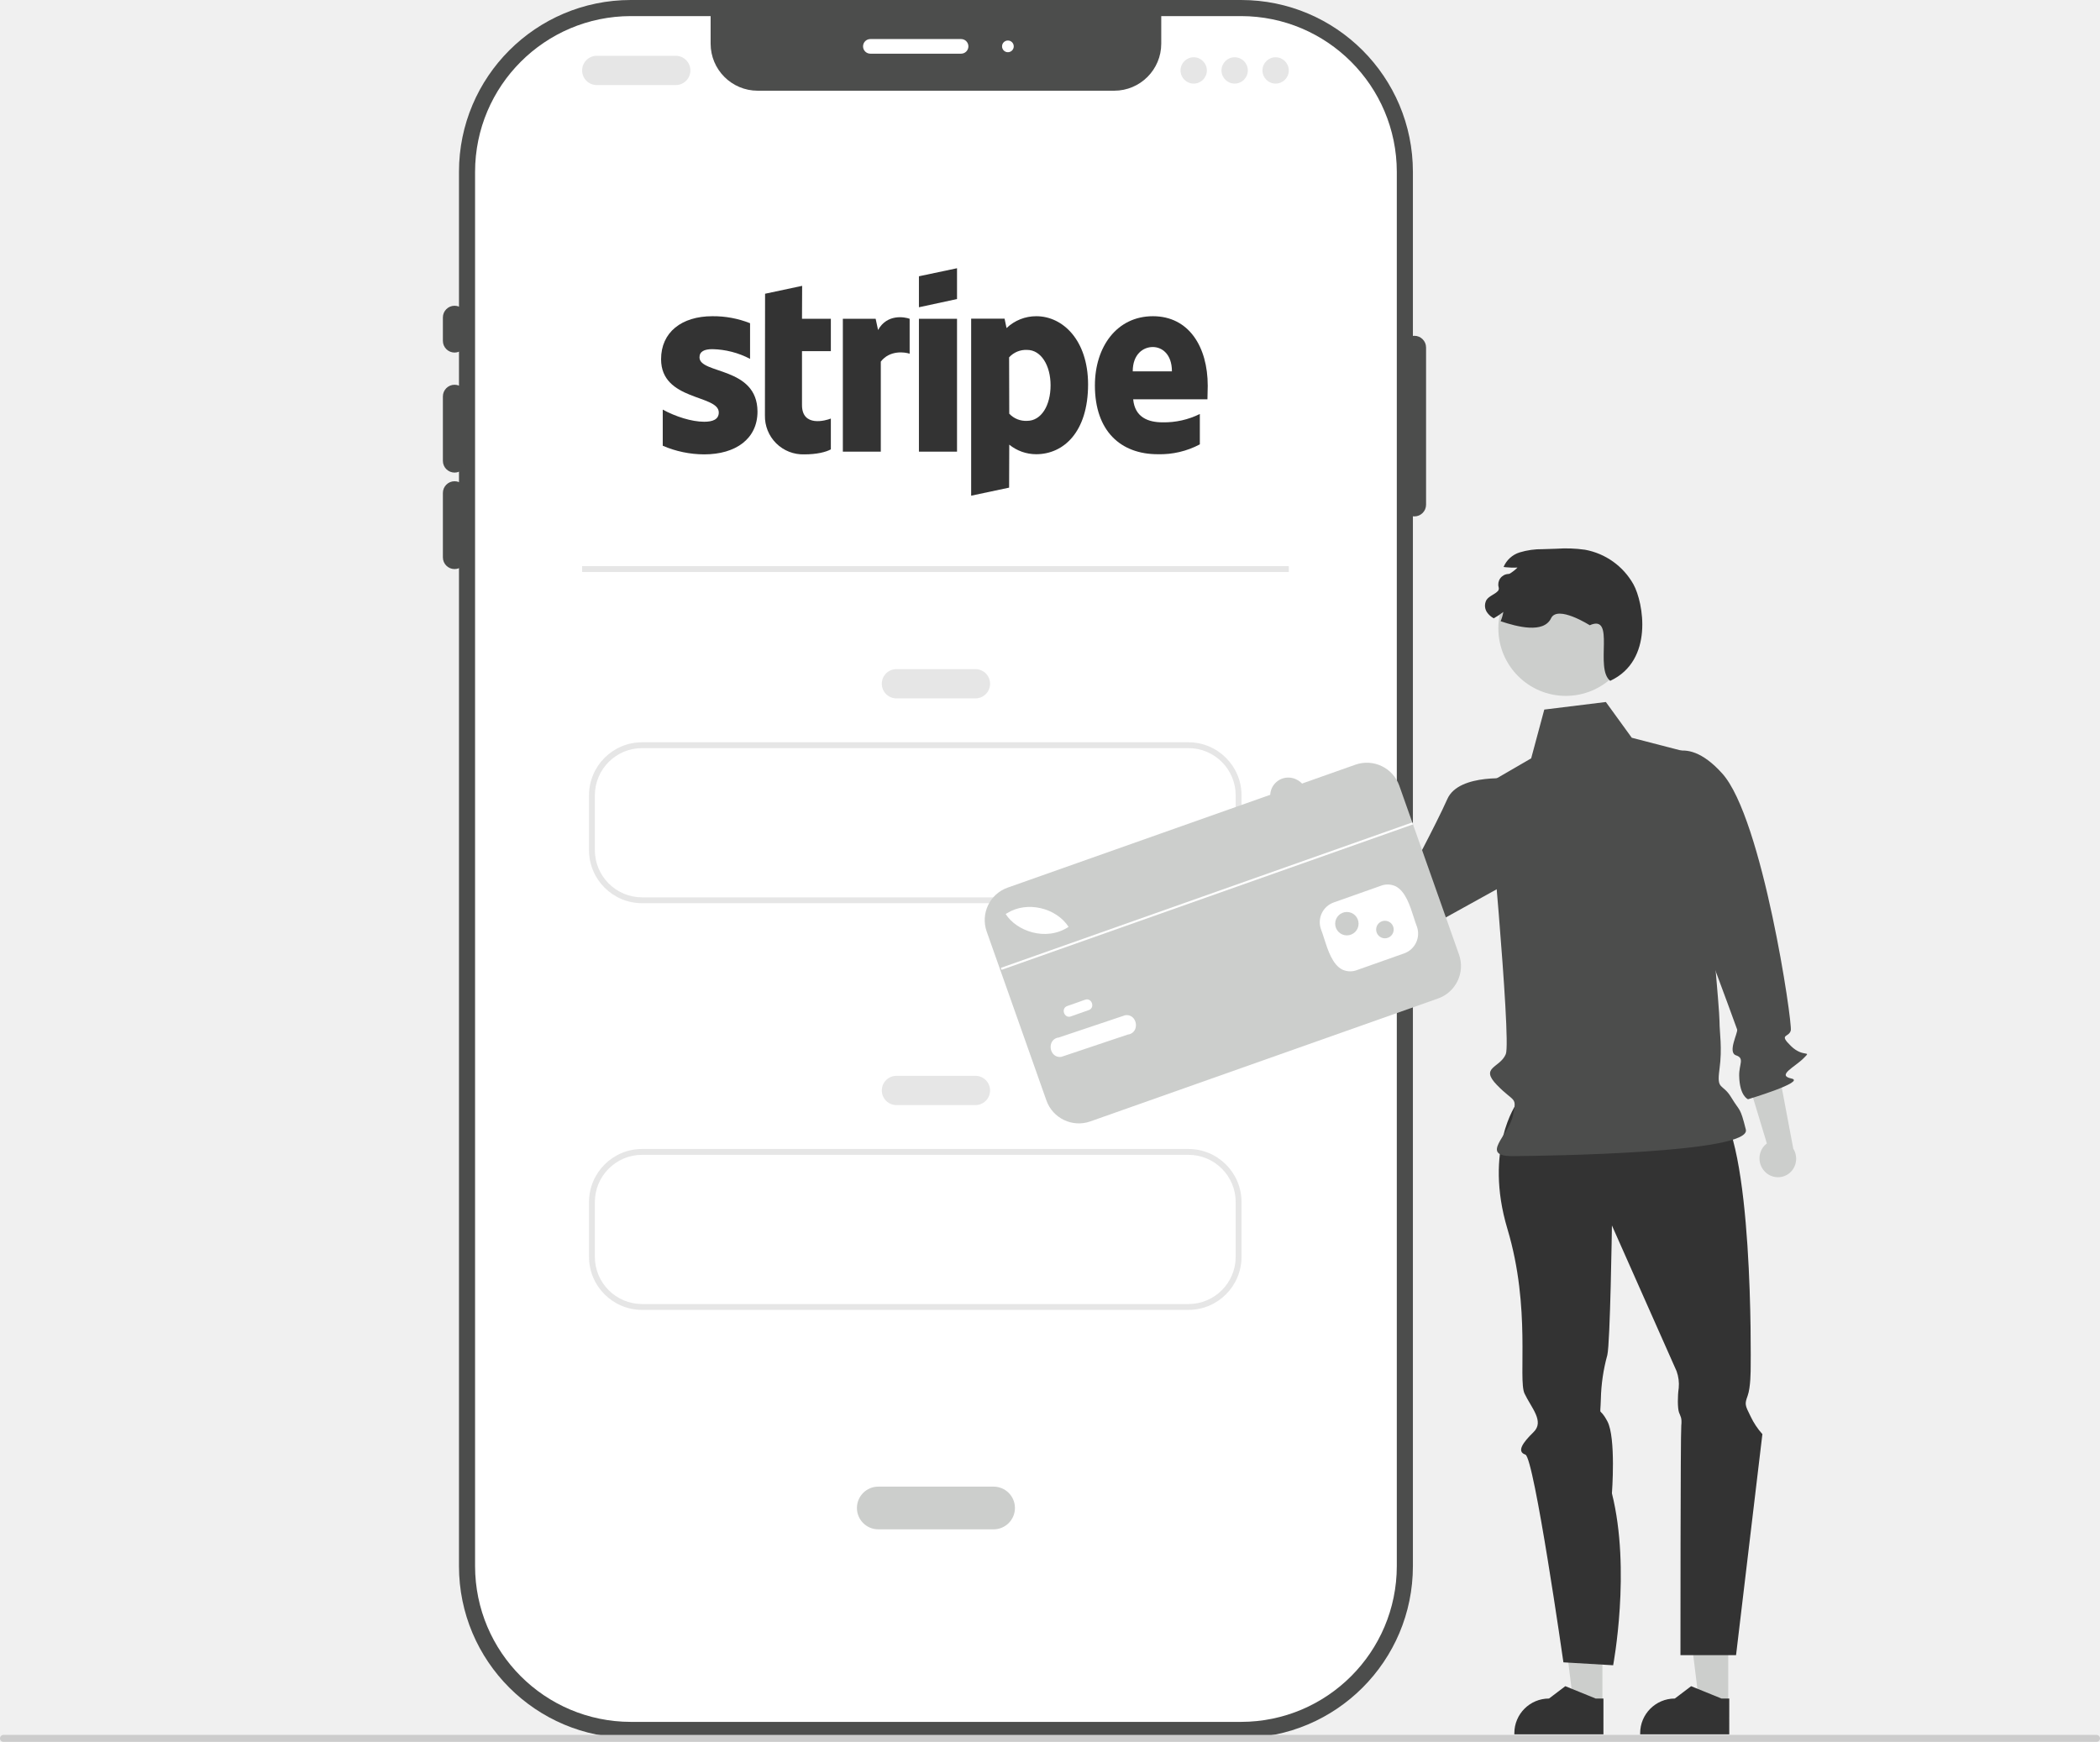
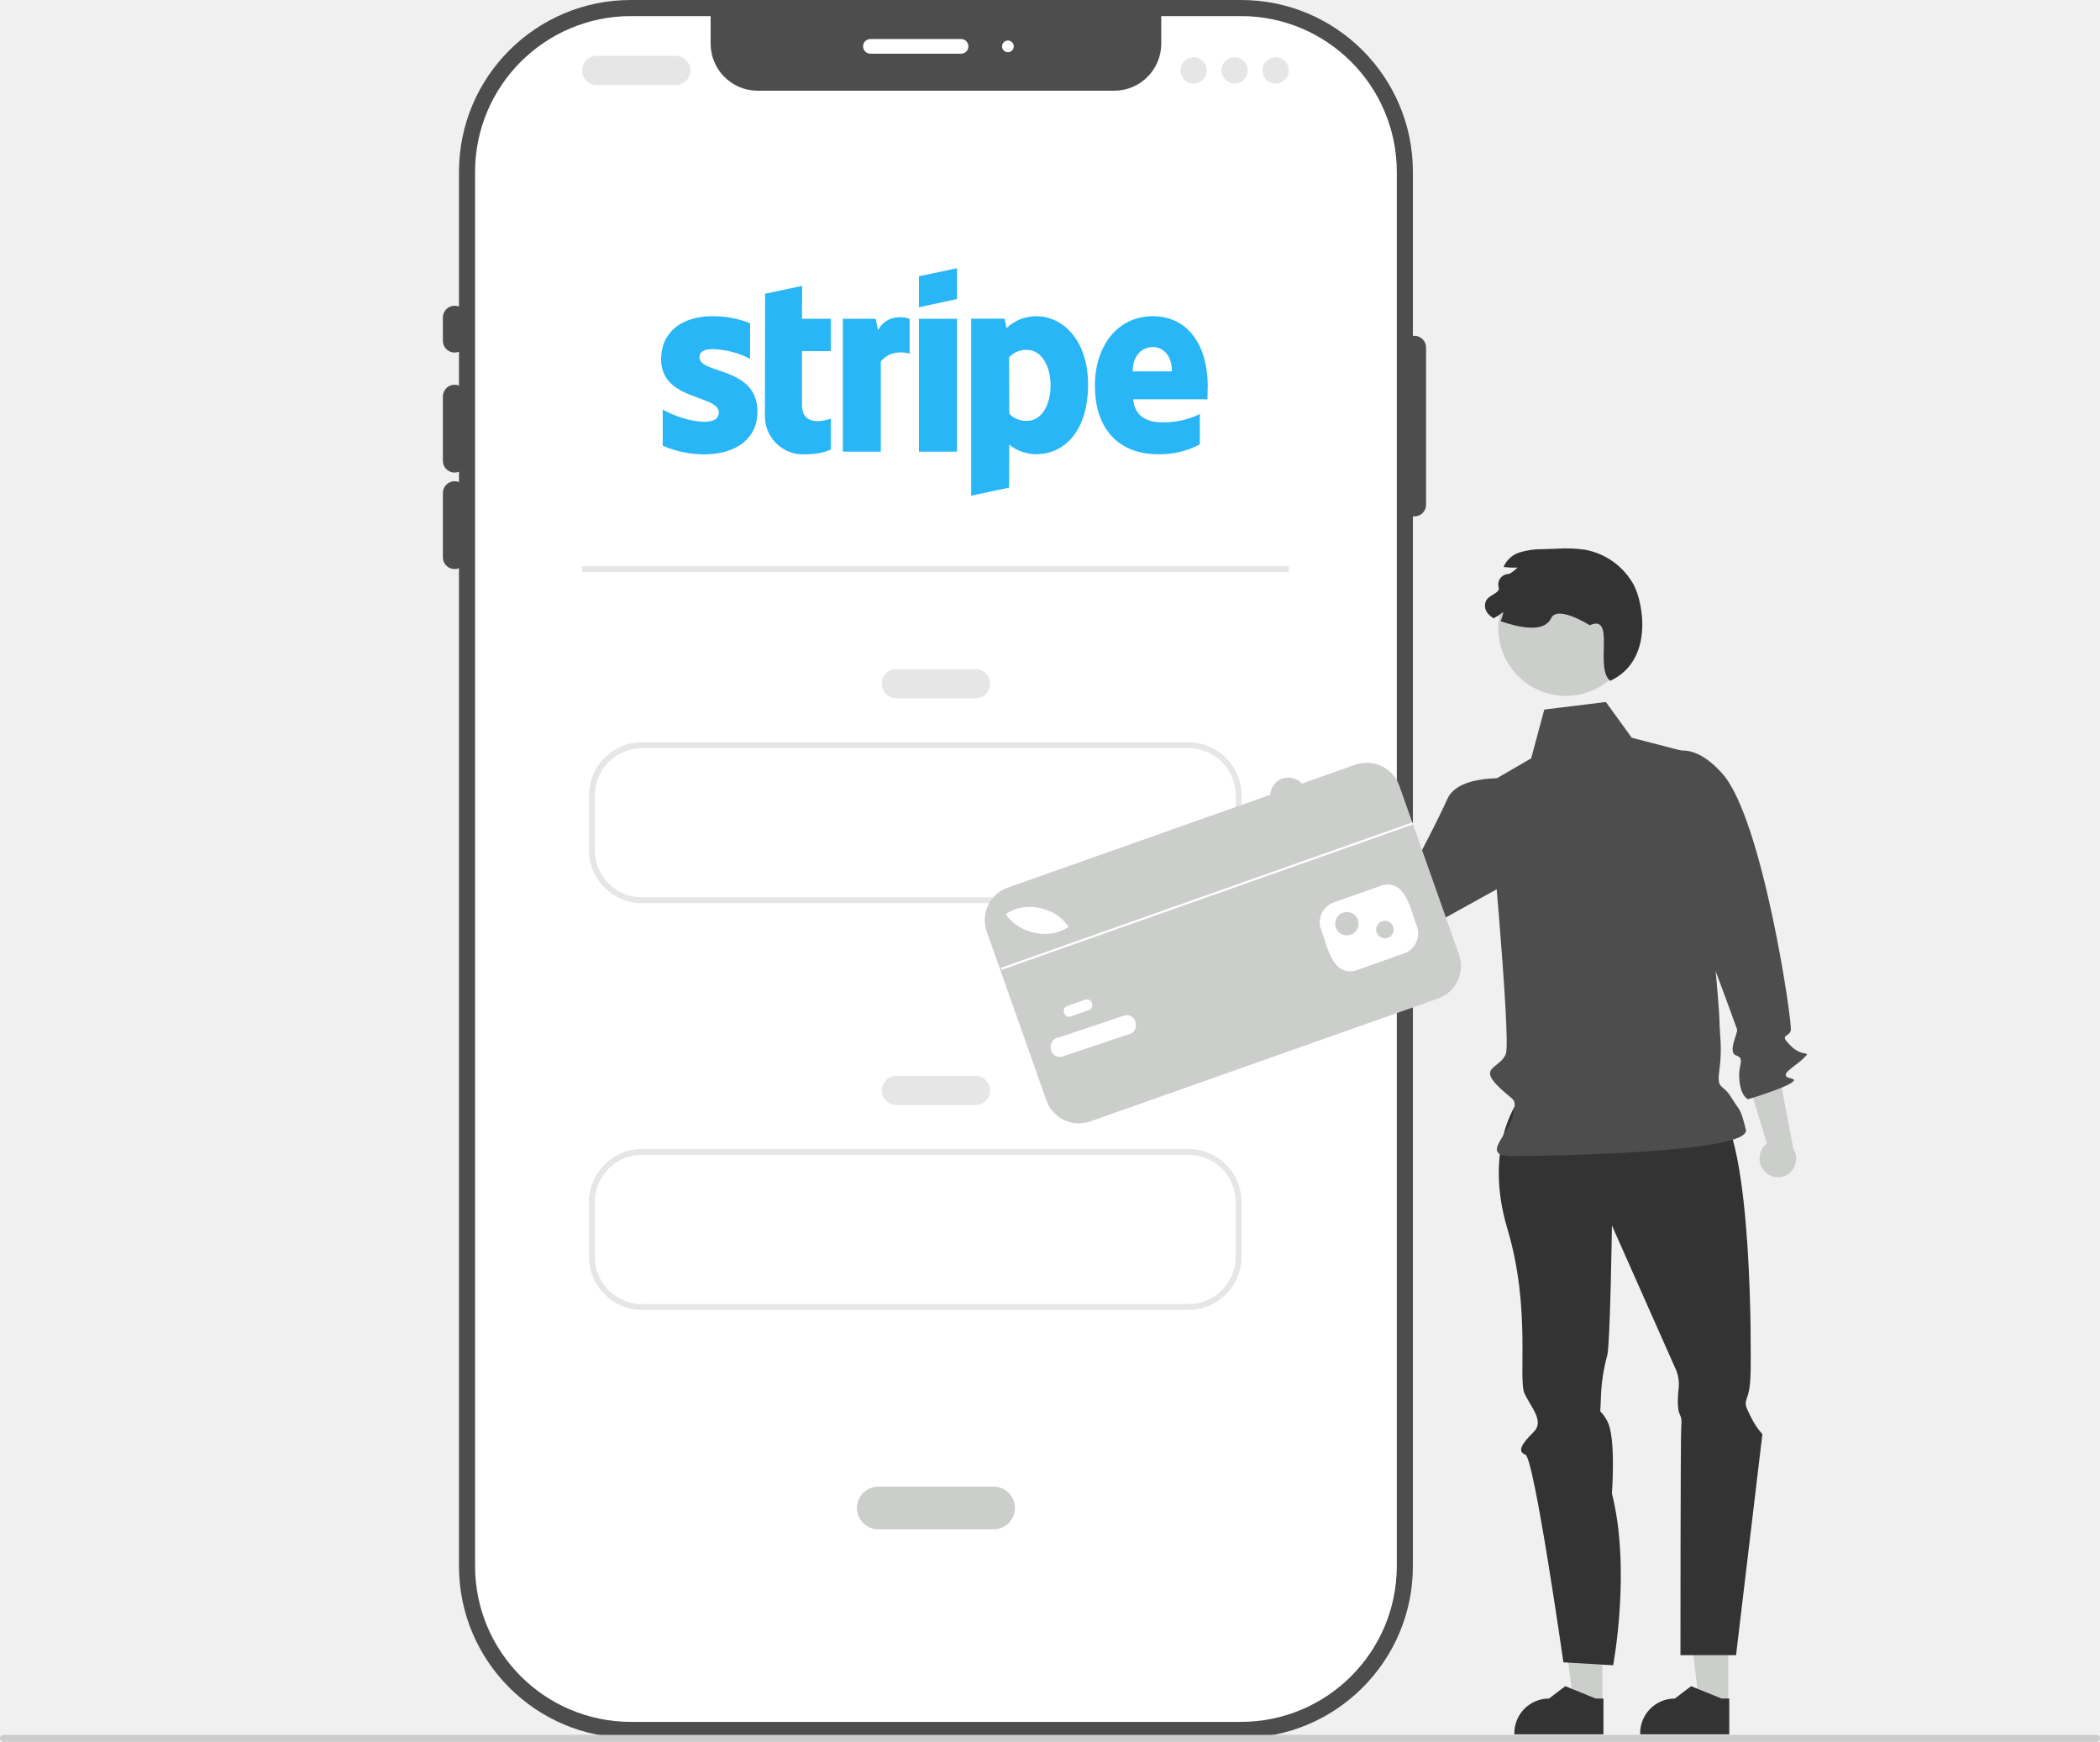
<svg xmlns="http://www.w3.org/2000/svg" data-name="Layer 1" width="717.67" height="595.329" viewBox="0 0 717.67 595.329">
  <rect x="156.855" width="326" height="594" rx="58.728" fill="#4C4D4C" />
  <path d="M718.52,211.068v476.54a53.292,53.292,0,0,1-53.23,53.23h-208.54a53.292,53.292,0,0,1-53.23-53.23v-476.54a53.292,53.292,0,0,1,53.23-53.23h27.27v9.42a16.081,16.081,0,0,0,16.08,16.08h121.84a16.081,16.081,0,0,0,16.08-16.08v-9.42h27.27A53.292,53.292,0,0,1,718.52,211.068Z" transform="translate(-241.165 -152.3354)" fill="#fff" />
  <path d="M396.52,272.835a4.005,4.005,0,0,1-4-4v-8a4,4,0,0,1,8,0v8A4.005,4.005,0,0,1,396.52,272.835Z" transform="translate(-241.165 -152.3354)" fill="#4C4D4C" />
  <path d="M396.52,313.857a4.005,4.005,0,0,1-4-4V287.835a4,4,0,0,1,8,0v22.021A4.005,4.005,0,0,1,396.52,313.857Z" transform="translate(-241.165 -152.3354)" fill="#4C4D4C" />
  <path d="M396.52,346.835a4.005,4.005,0,0,1-4-4V320.814a4,4,0,0,1,8,0v22.021A4.005,4.005,0,0,1,396.52,346.835Z" transform="translate(-241.165 -152.3354)" fill="#4C4D4C" />
  <path d="M724.52,328.835a4.005,4.005,0,0,1-4-4V271.102a4,4,0,0,1,8,0v53.733A4.005,4.005,0,0,1,724.52,328.835Z" transform="translate(-241.165 -152.3354)" fill="#4C4D4C" />
  <path d="M569.612,170.681h-31a2.5,2.5,0,0,1,0-5h31a2.5,2.5,0,0,1,0,5Z" transform="translate(-241.165 -152.3354)" fill="#fff" />
  <circle cx="344.447" cy="15.846" r="2" fill="#fff" />
  <path d="M472.106,181.408h-27a5,5,0,0,1,0-10h27a5,5,0,0,1,0,10Z" transform="translate(-241.165 -152.3354)" fill="#e6e6e6" />
  <path d="M574.52,391.03h-27a5,5,0,0,1,0-10h27a5,5,0,0,1,0,10Z" transform="translate(-241.165 -152.3354)" fill="#e6e6e6" />
  <circle cx="407.941" cy="24.073" r="4.5" fill="#e6e6e6" />
  <circle cx="421.941" cy="24.073" r="4.5" fill="#e6e6e6" />
  <circle cx="435.941" cy="24.073" r="4.5" fill="#e6e6e6" />
  <path d="M647.323,461.03H460.59a18.154,18.154,0,0,1-18.134-18.134V424.164a18.154,18.154,0,0,1,18.134-18.134H647.323a18.154,18.154,0,0,1,18.134,18.134v18.732A18.154,18.154,0,0,1,647.323,461.03Zm-186.732-53a16.152,16.152,0,0,0-16.134,16.134v18.732a16.152,16.152,0,0,0,16.134,16.134H647.323a16.152,16.152,0,0,0,16.134-16.134V424.164a16.152,16.152,0,0,0-16.134-16.134Z" transform="translate(-241.165 -152.3354)" fill="#e6e6e6" />
  <path d="M574.52,530.03h-27a5,5,0,0,1,0-10h27a5,5,0,0,1,0,10Z" transform="translate(-241.165 -152.3354)" fill="#e6e6e6" />
  <path d="M580.723,675.03H541.317a7.297,7.297,0,1,1,0-14.595h39.405a7.297,7.297,0,1,1,0,14.595Z" transform="translate(-241.165 -152.3354)" fill="#cccecc" />
  <path d="M647.323,600.03H460.59a18.154,18.154,0,0,1-18.134-18.134V563.164a18.154,18.154,0,0,1,18.134-18.134H647.323a18.154,18.154,0,0,1,18.134,18.134v18.732A18.154,18.154,0,0,1,647.323,600.03Zm-186.732-53a16.152,16.152,0,0,0-16.134,16.134v18.732a16.152,16.152,0,0,0,16.134,16.134H647.323a16.152,16.152,0,0,0,16.134-16.134V563.164a16.152,16.152,0,0,0-16.134-16.134Z" transform="translate(-241.165 -152.3354)" fill="#e6e6e6" />
  <rect x="198.94" y="193.5" width="241.5" height="2" fill="#e6e6e6" />
  <path d="M675.325,425.2a6.48,6.48,0,0,0,7.143,5.538,6.216,6.216,0,0,0,1.005-.215l13.435,18.182,11.625-3.571-21.097-22.918a6.462,6.462,0,0,0-6.753-4.08,6.184,6.184,0,0,0-5.381,6.895Q675.312,425.116,675.325,425.2Z" transform="translate(-241.165 -152.3354)" fill="#cccecc" />
  <path d="M844.386,552.853a6.48,6.48,0,0,1-.173-9.037,6.217,6.217,0,0,1,.773-.677l-6.551-21.637,9.809-7.187,5.77,30.61a6.462,6.462,0,0,1-.763,7.852,6.184,6.184,0,0,1-8.744.195Q844.446,552.913,844.386,552.853Z" transform="translate(-241.165 -152.3354)" fill="#cccecc" />
  <polygon points="547.623 582.429 537.722 582.428 533.012 544.238 547.625 544.239 547.623 582.429" fill="#cccecc" />
  <path d="M789.136,745.093l-30.447-.001v-.385a11.851,11.851,0,0,1,11.851-11.851h.001l5.562-4.219,10.377,4.22,2.658 0Z" transform="translate(-241.165 -152.3354)" fill="#333333" />
  <polygon points="590.623 582.429 580.722 582.428 576.012 544.238 590.625 544.239 590.623 582.429" fill="#cccecc" />
  <path d="M832.136,745.093l-30.447-.001v-.385a11.851,11.851,0,0,1,11.851-11.851h.001l5.562-4.219,10.377,4.22,2.658 0Z" transform="translate(-241.165 -152.3354)" fill="#333333" />
  <path d="M759.456,529.488s-11.27,15.712-3.135,42.856,3.568,51.412,5.852,56.278,6.88,9.487,3.082,13.177-5.798,6.689-2.798,7.689,13,71,13,71l17,1s6.158-32.517-.421-58.758c0,0,1.444-19.05-1.567-24.646s-2.421-.548-2.216-7.572a61.67,61.67,0,0,1,2.205-15.024c1-4,1.579-44.315,1.579-44.315L814.136,620.972a13.321,13.321,0,0,1,.73,5.761c-.409,2.756-.413,6.874.089,8.315s1.061,1.744.781,4.592-.279,78.391-.279,78.391h19l9-75.542a24.752,24.752,0,0,1-4-6c-2-4-2.078-4.22-1.039-7.11s1.039-8.52,1.039-10.205,1.039-78.182-11.981-89.434S759.456,529.488,759.456,529.488Z" transform="translate(-241.165 -152.3354)" fill="#333333" />
  <path d="M817.803,409.403l-18.981-4.918-8.86-12.22L768.921,394.851l-4.479,16.668-14.98,8.695s8.279,87.572,6.31,92.38-9.031,4.412-3,10.61,6.83,3.702,5.43,10.45-11.601,13.89,0,13.819,81.601-1.071,79.601-9.071-1.968-5.969-4.984-10.984-5.045-2.213-4.031-9.614.015-12.401.015-16.401-3.351-40.349-3.351-40.349Z" transform="translate(-241.165 -152.3354)" fill="#4C4D4C" />
  <path d="M758.582,418.534s-18.78-2.132-22.78,6.868-14.081,27.74-14.081,27.74-7.859-8.222-8.62-11.949c-.646-3.164-1.001,2.121-6.28-3.6-2.366-2.564-.366-2.564-3.366-3.564l-6-2-10,9s-.196,10.874,5,11-2-2,5,5c3.614,3.614.299,3.015,6.323,6.694s5.344,3.663,7.184,5.671,11.714,3.469,11.714,3.469l44.22-24.47Z" transform="translate(-241.165 -152.3354)" fill="#4C4D4C" />
  <path d="M807.934,413.186s8.053-11.799,21.817,3.53,24.055,85.305,23.409,87.817-4.275,1.071.039,5.291,7.315,1.22,4.315,4.22-9.261,5.823-4.131,6.912-14.827,7.08-14.827,7.08-2.908-1.063-3.031-8.07c-.069-3.936,1.931-5.936-1.069-6.936s.689-7.678.374-8.832-19.316-52.154-19.316-52.154Z" transform="translate(-241.165 -152.3354)" fill="#4C4D4C" />
  <circle cx="535.118" cy="214.782" r="23.056" fill="#cccecc" />
  <path d="M791.456,385.03c-5.45-4.26,2-23-7-19,0,0-11-7-13.21-2.4-2.559,5.326-11.66,2.91-17.25,1.03a13.582,13.582,0,0,0,.93-3.19,25.538,25.538,0,0,1-3.27,2.19,6.638,6.638,0,0,1-2-1.64,4.062,4.062,0,0,1-.51-4.61c.93-1.43,2.85-1.87,3.98-3.14a1.367,1.367,0,0,0,.188-1.256,3.594,3.594,0,0,1,3.22-4.5,1.292,1.292,0,0,0,.613-.133,14.011,14.011,0,0,0,2.61-2.06,25.902,25.902,0,0,1-3.94-.11c-.27-.03-.54-.06-.81-.1a8.856,8.856,0,0,1,5.47-4.97,26.015,26.015,0,0,1,7.92-1.11c1.55-.05,3.1-.1,4.64-.15a46.398,46.398,0,0,1,9.79.34,23.908,23.908,0,0,1,16.57,11.84C802.786,358.21,806.456,378.03,791.456,385.03Z" transform="translate(-241.165 -152.3354)" fill="#333333" />
  <path d="M732.623,493.595,613.773,535.615a11.765,11.765,0,0,1-14.996-7.162L578.36,470.707a11.765,11.765,0,0,1,7.162-14.996L704.372,413.69a11.765,11.765,0,0,1,14.996,7.162l20.417,57.746A11.765,11.765,0,0,1,732.623,493.595Z" transform="translate(-241.165 -152.3354)" fill="#cccecc" />
  <path d="M606.356,469.118c-7.878,5.184-17.975,1.283-21.506-4.4l.563-.32C592.12,460.218,602.08,462.547,606.356,469.118Z" transform="translate(-241.165 -152.3354)" fill="#fff" />
  <path d="M705.078,483.825a6.447,6.447,0,0,1-5.161-.093c-3.382-1.68-4.969-6.663-6.245-10.667-.371-1.165-.722-2.265-1.078-3.164l-.005-.014a7.171,7.171,0,0,1,4.345-9.104l15.986-5.652a6.443,6.443,0,0,1,5.155.092c3.381,1.678,4.97,6.659,6.246,10.662.372,1.167.724,2.27,1.082,3.17a7.175,7.175,0,0,1-4.344,9.119Z" transform="translate(-241.165 -152.3354)" fill="#fff" />
  <path d="M607.119,499.727a1.688,1.688,0,0,1-1.717-.285,2.112,2.112,0,0,1-.691-1.952,1.694,1.694,0,0,1,1.19-1.314l6.084-2.151a1.697,1.697,0,0,1,1.75.275,2.112,2.112,0,0,1,.69,1.952,1.702,1.702,0,0,1-1.19,1.312l-6.084,2.151Z" transform="translate(-241.165 -152.3354)" fill="#fff" />
  <path d="M603.887,513.533a2.992,2.992,0,0,1-2.889-1.08,3.743,3.743,0,0,1-.538-3.63,3.003,3.003,0,0,1,2.516-1.88l22.663-7.605a3.008,3.008,0,0,1,2.95,1.074,3.743,3.743,0,0,1,.536,3.63,3.016,3.016,0,0,1-2.516,1.877l-22.663,7.605Z" transform="translate(-241.165 -152.3354)" fill="#fff" />
  <rect x="579.062" y="458.258" width="149.135" height="0.712" transform="translate(-356.656 91.77431) rotate(-19.47156)" fill="#fff" />
  <circle cx="460.291" cy="315.695" r="4" fill="#cccecc" />
  <circle cx="473.291" cy="317.695" r="3" fill="#cccecc" />
-   <path d="M500.036,293c0,9.29-7.42,14.63-18.22,14.63a36.016,36.016,0,0,1-14.16-2.95v-12.35c4.36,2.38,9.86,4.15,14.16,4.15,2.91,0,4.99-.78,4.99-3.17,0-6.17-19.72-3.89-19.72-18.21,0-9.19,7-14.69,17.54-14.69a34.117,34.117,0,0,1,12.87,2.39v12.19a28.946,28.946,0,0,0-12.87-3.32c-2.75,0-4.41.78-4.41,2.8C480.216,280.29,499.986,277.54,500.036,293Z" transform="translate(-241.165 -152.3354)" fill="#333333" fill-rule="evenodd" />
-   <path d="M515.246,261.29h9.86v11.06h-9.86v18.42c0,7.68,8.2,5.29,9.86,4.62v10.53c-1.72.94-4.83,1.71-9.09,1.71a13.034,13.034,0,0,1-13.44-13.33l.05-41.57,12.67-2.7Z" transform="translate(-241.165 -152.3354)" fill="#333333" fill-rule="evenodd" />
-   <path d="M552.036,261.29v11.94c-1.61-.57-6.8-1.3-9.86,2.7v30.77h-12.97v-45.41h11.21l.83,3.84C544.306,259.53,550.376,260.67,552.036,261.29Z" transform="translate(-241.165 -152.3354)" fill="#333333" fill-rule="evenodd" />
-   <polygon points="314.041 94.425 327.061 91.675 327.061 102.205 314.041 105.015 314.041 94.425" fill="#333333" fill-rule="evenodd" />
-   <rect x="314.041" y="108.955" width="13.02" height="45.41" fill="#333333" />
-   <path d="M595.316,260.41a14.68,14.68,0,0,0-10.17,4.05l-.67-3.22h-11.42v60.51l12.97-2.75.05-14.69a14.621,14.621,0,0,0,9.19,3.27c9.29,0,17.75-7.47,17.75-23.92C612.966,268.61,604.396,260.41,595.316,260.41Zm-3.11,35.76a7.78,7.78,0,0,1-6.13-2.44l-.05-19.26a7.746,7.746,0,0,1,6.18-2.54c4.72,0,7.99,5.29,7.99,12.09C600.196,290.98,596.976,296.17,592.206,296.17Z" transform="translate(-241.165 -152.3354)" fill="#333333" fill-rule="evenodd" />
-   <path d="M653.906,284.18c0-13.29-6.43-23.77-18.73-23.77-12.35,0-19.83,10.48-19.83,23.66,0,15.62,8.83,23.51,21.49,23.51a28.929,28.929,0,0,0,14.37-3.37v-10.38a27.56,27.56,0,0,1-12.71,2.85c-5.03,0-9.5-1.76-10.07-7.88h25.38C653.806,288.12,653.906,285.42,653.906,284.18Zm-25.63-4.93c0-5.87,3.58-8.31,6.85-8.31,3.16,0,6.54,2.44,6.54,8.31Z" transform="translate(-241.165 -152.3354)" fill="#333333" fill-rule="evenodd" />
+   <path d="M500.036,293c0,9.29-7.42,14.63-18.22,14.63a36.016,36.016,0,0,1-14.16-2.95v-12.35c4.36,2.38,9.86,4.15,14.16,4.15,2.91,0,4.99-.78,4.99-3.17,0-6.17-19.72-3.89-19.72-18.21,0-9.19,7-14.69,17.54-14.69a34.117,34.117,0,0,1,12.87,2.39v12.19a28.946,28.946,0,0,0-12.87-3.32c-2.75,0-4.41.78-4.41,2.8C480.216,280.29,499.986,277.54,500.036,293Z" transform="translate(-241.165 -152.3354)" fill="#29b6f6" fill-rule="evenodd" />
+   <path d="M515.246,261.29h9.86v11.06h-9.86v18.42c0,7.68,8.2,5.29,9.86,4.62v10.53c-1.72.94-4.83,1.71-9.09,1.71a13.034,13.034,0,0,1-13.44-13.33l.05-41.57,12.67-2.7Z" transform="translate(-241.165 -152.3354)" fill="#29b6f6" fill-rule="evenodd" />
+   <path d="M552.036,261.29v11.94c-1.61-.57-6.8-1.3-9.86,2.7v30.77h-12.97v-45.41h11.21l.83,3.84C544.306,259.53,550.376,260.67,552.036,261.29Z" transform="translate(-241.165 -152.3354)" fill="#29b6f6" fill-rule="evenodd" />
+   <polygon points="314.041 94.425 327.061 91.675 327.061 102.205 314.041 105.015 314.041 94.425" fill="#29b6f6" fill-rule="evenodd" />
+   <rect x="314.041" y="108.955" width="13.02" height="45.41" fill="#29b6f6" />
+   <path d="M595.316,260.41a14.68,14.68,0,0,0-10.17,4.05l-.67-3.22h-11.42v60.51l12.97-2.75.05-14.69a14.621,14.621,0,0,0,9.19,3.27c9.29,0,17.75-7.47,17.75-23.92C612.966,268.61,604.396,260.41,595.316,260.41Zm-3.11,35.76a7.78,7.78,0,0,1-6.13-2.44l-.05-19.26a7.746,7.746,0,0,1,6.18-2.54c4.72,0,7.99,5.29,7.99,12.09C600.196,290.98,596.976,296.17,592.206,296.17Z" transform="translate(-241.165 -152.3354)" fill="#29b6f6" fill-rule="evenodd" />
+   <path d="M653.906,284.18c0-13.29-6.43-23.77-18.73-23.77-12.35,0-19.83,10.48-19.83,23.66,0,15.62,8.83,23.51,21.49,23.51a28.929,28.929,0,0,0,14.37-3.37v-10.38a27.56,27.56,0,0,1-12.71,2.85c-5.03,0-9.5-1.76-10.07-7.88h25.38C653.806,288.12,653.906,285.42,653.906,284.18Zm-25.63-4.93c0-5.87,3.58-8.31,6.85-8.31,3.16,0,6.54,2.44,6.54,8.31Z" transform="translate(-241.165 -152.3354)" fill="#29b6f6" fill-rule="evenodd" />
  <path d="M241.165,746.475a1.186,1.186,0,0,0,1.19,1.19h715.29a1.19,1.19,0,0,0,0-2.38H242.355A1.187,1.187,0,0,0,241.165,746.475Z" transform="translate(-241.165 -152.3354)" fill="#ccc" />
</svg>
